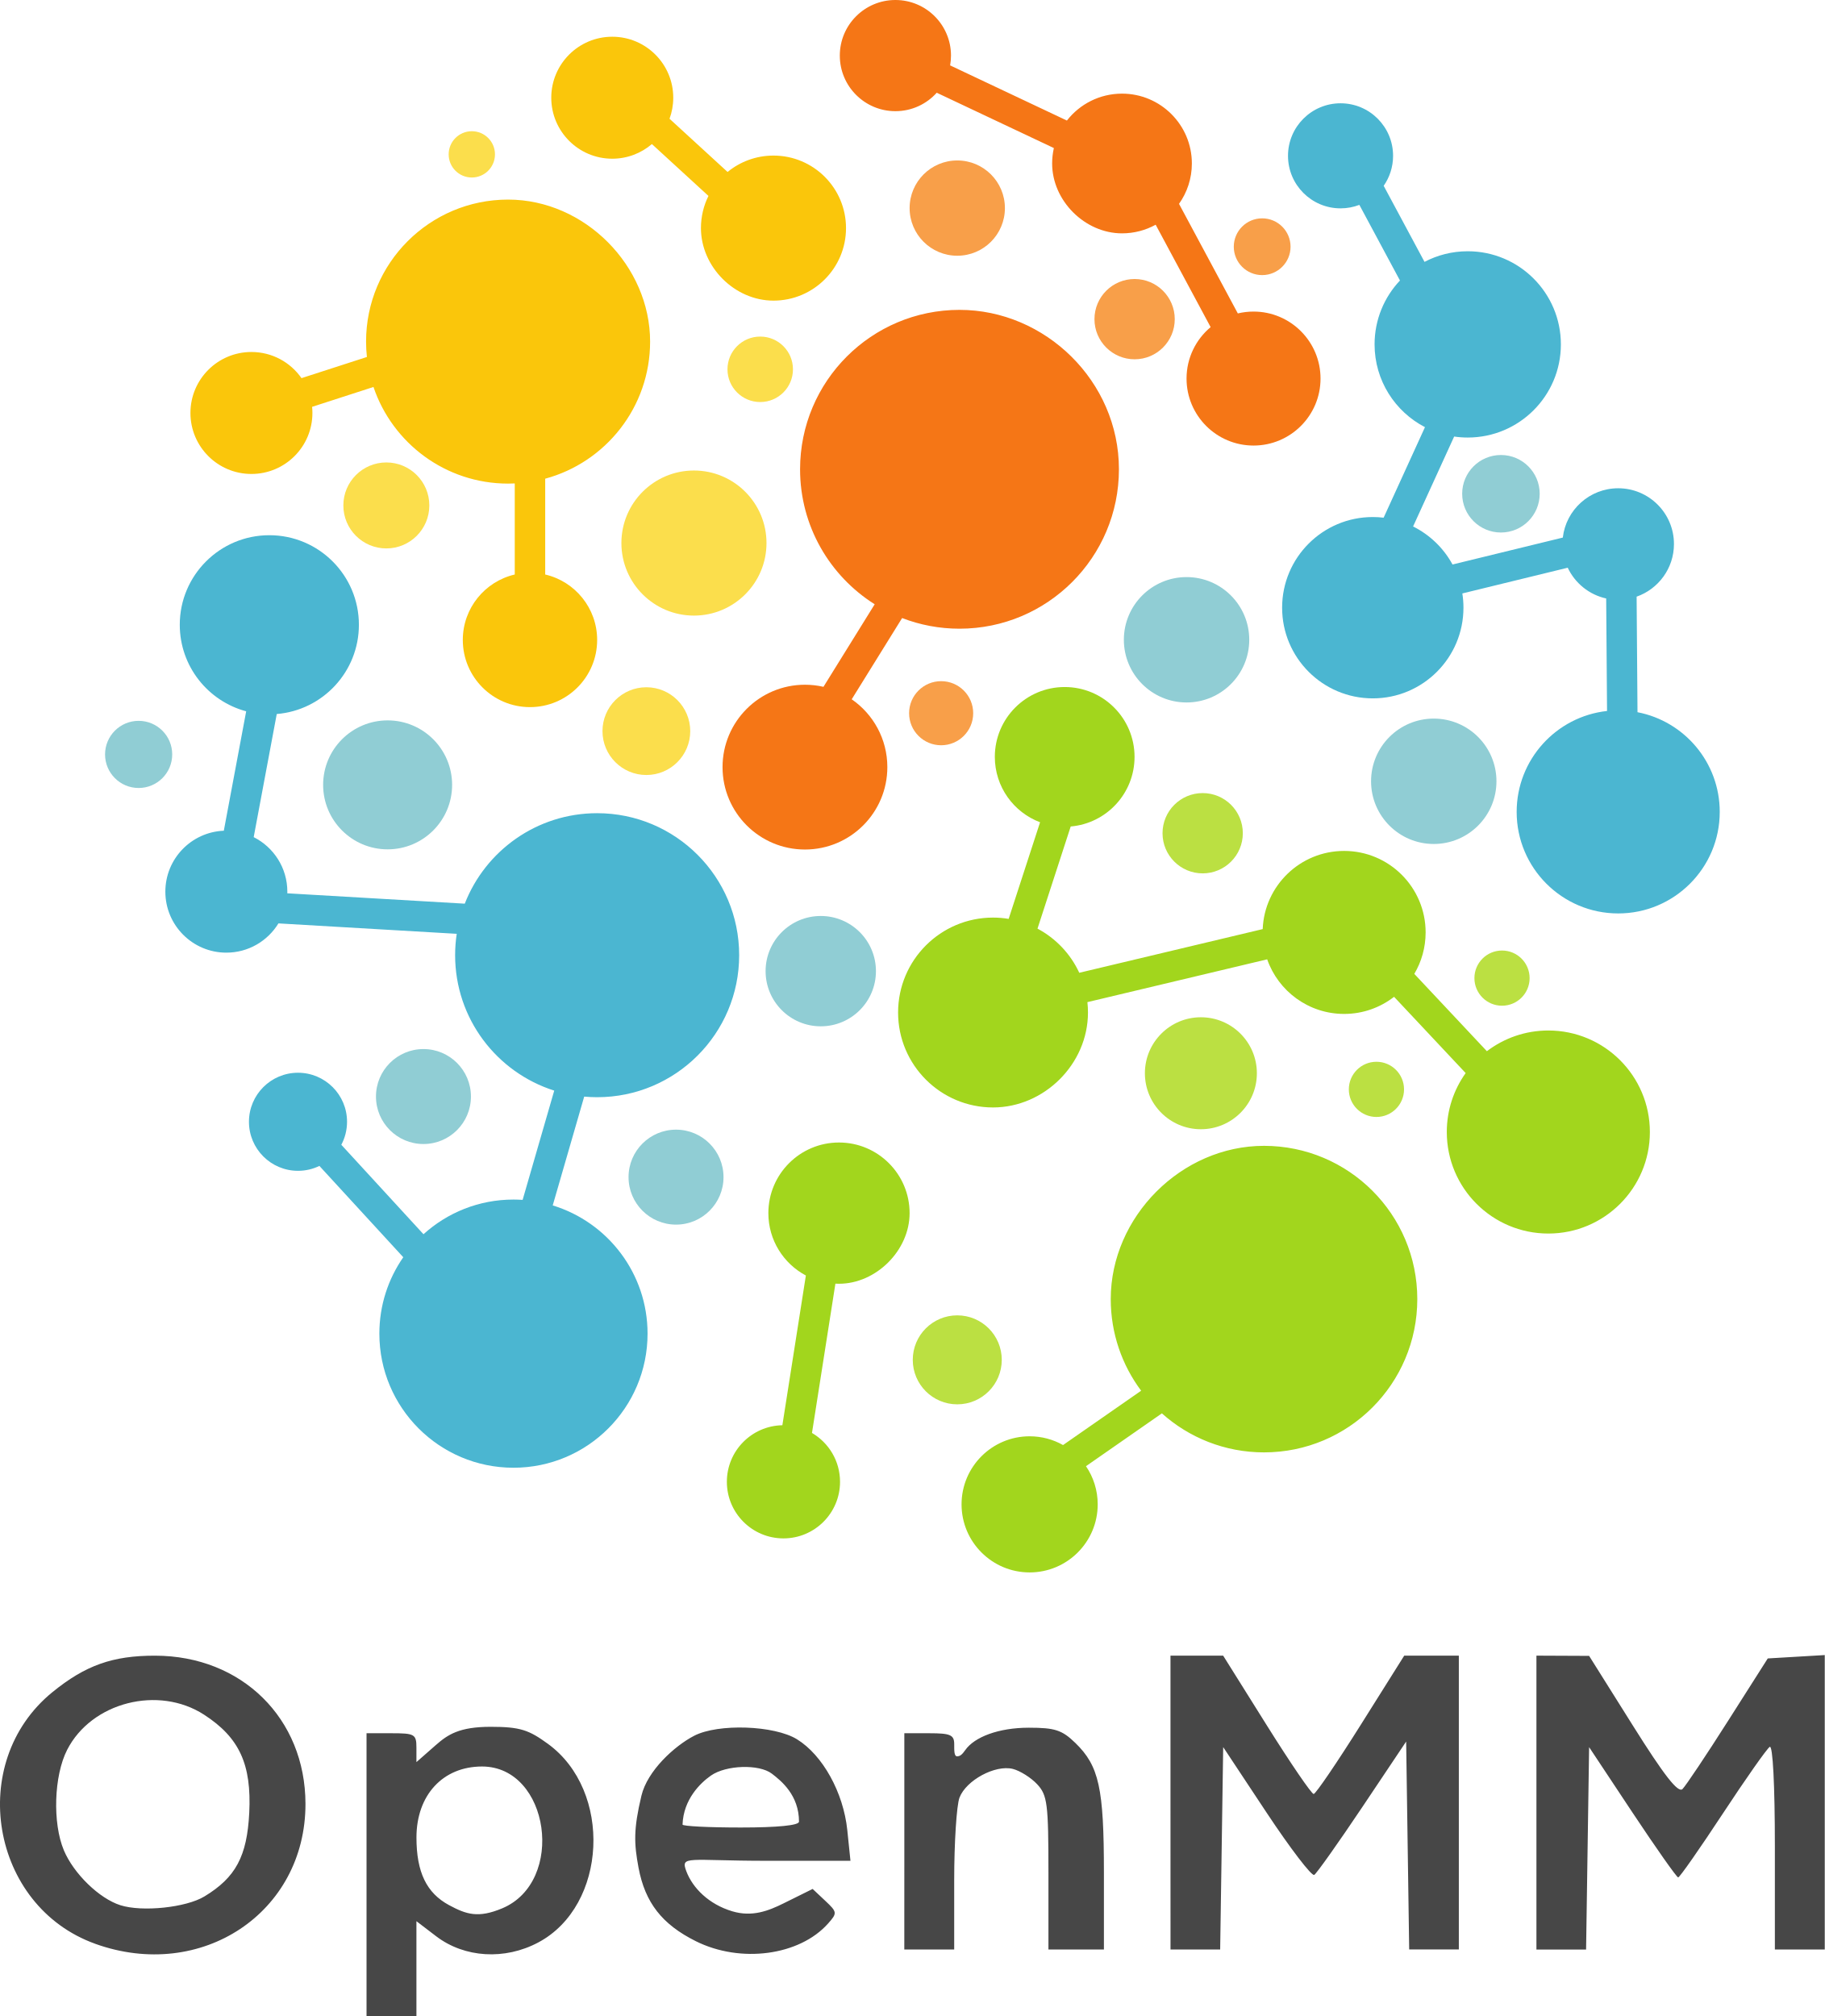
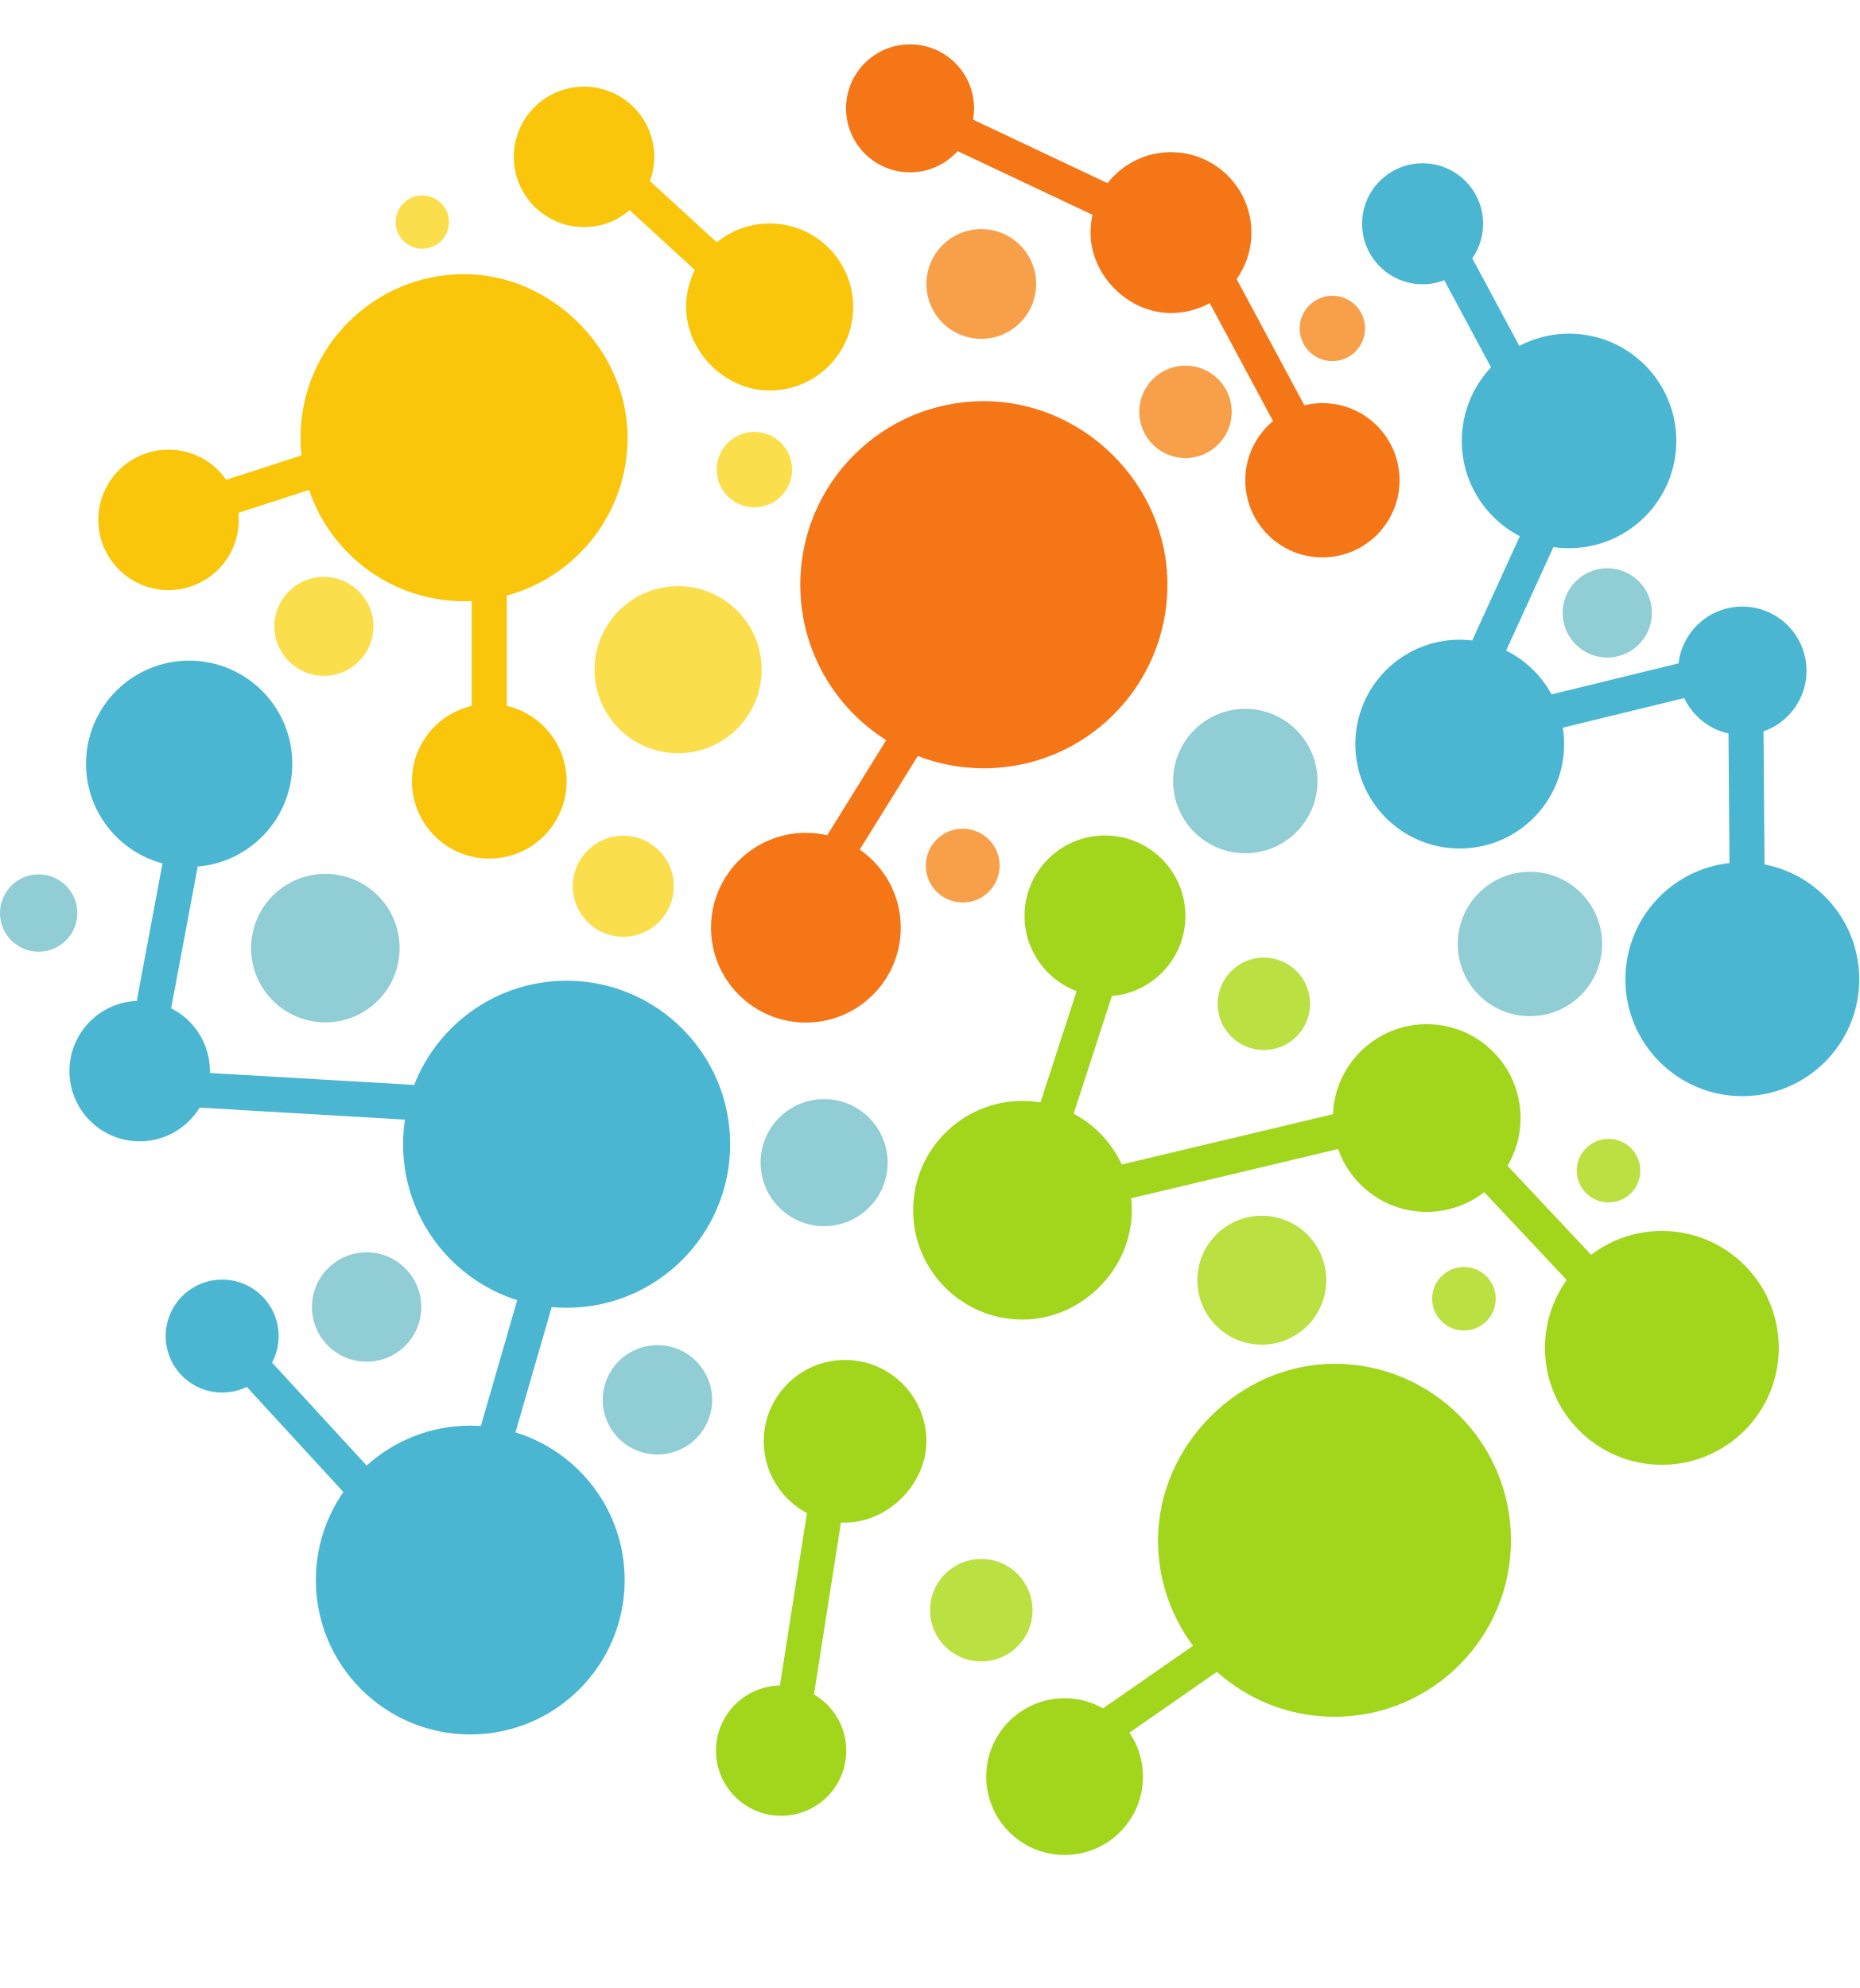
- <svg xmlns="http://www.w3.org/2000/svg" width="62.694mm" height="69.268mm" viewBox="0 0 62.694 69.268" version="1.1" id="svg5" xml:space="preserve">
-   <defs id="defs2">
+ <svg xmlns="http://www.w3.org/2000/svg" viewBox="0 0 209.671 224.196" height="224.196" width="209.671" xml:space="preserve" id="svg2" version="1.1">
+   <defs id="defs6">
    <clipPath id="clipPath4169" clipPathUnits="userSpaceOnUse">
-       <path id="path4171" d="M 0,595 H 842 V 0 H 0 Z" />
+       <path id="path4171" d="M 0,595 842,595 842,0 0,0 0,595 Z" />
    </clipPath>
  </defs>
-   <g id="layer1" transform="translate(-73.65287,-121.4865)">
-     <g id="g363" transform="matrix(0.2645833,0,0,0.2645833,77.26225,120.1636)">
-       <g transform="matrix(2.666667,0,0,-2.666667,-3011.348,1056.781)" id="g10" />
-       <g id="g4165" transform="matrix(0.875,0,0,-0.875,-3.415738,367.9695)">
-         <g id="g4167" clip-path="url(#clipPath4169)">
-           <g id="g4173" transform="translate(154.3667,345.1753)">
-             <path d="M 0,0 C 0,13.073 -10.942,23.659 -23.661,23.659 -36.725,23.659 -47.32,13.065 -47.32,0 c 0,-8.438 4.422,-15.846 11.073,-20.034 l -7.602,-12.253 c -0.883,0.204 -1.804,0.311 -2.749,0.311 -6.752,0 -12.228,-5.476 -12.228,-12.228 0,-6.753 5.476,-12.229 12.228,-12.229 6.753,0 12.229,5.476 12.229,12.229 0,4.175 -2.093,7.862 -5.288,10.068 l 7.481,12.057 c 2.641,-1.02 5.514,-1.581 8.515,-1.581 C -10.596,-23.66 0,-13.064 0,0 m 19.975,23.406 c 5.49,0 9.943,-4.453 9.943,-9.943 0,-5.49 -4.453,-9.942 -9.943,-9.942 -5.489,0 -9.941,4.452 -9.941,9.942 0,3.068 1.39,5.81 3.574,7.635 L 5.451,36.296 C 3.969,35.48 2.267,35.015 0.456,35.015 c -5.498,0 -10.368,4.832 -10.368,10.369 0,0.786 0.089,1.553 0.255,2.29 l -17.381,8.21 c -1.51,-1.681 -3.698,-2.737 -6.134,-2.737 -4.557,0 -8.251,3.694 -8.251,8.251 0,4.555 3.694,8.249 8.251,8.249 4.555,0 8.249,-3.694 8.249,-8.249 0,-0.496 -0.044,-0.983 -0.128,-1.456 l 17.33,-8.186 c 1.898,2.432 4.854,3.994 8.177,3.994 5.726,0 10.367,-4.642 10.367,-10.366 0,-2.233 -0.706,-4.301 -1.906,-5.993 l 8.727,-16.26 c 0.748,0.179 1.528,0.275 2.331,0.275" style="fill:#f57616;fill-opacity:1;fill-rule:evenodd;stroke:none" id="path4175" />
-           </g>
-           <g id="g4177" transform="translate(187.2549,399.4932)">
-             <path d="m 0,0 c 4.305,0 7.796,-3.491 7.796,-7.797 0,-1.654 -0.515,-3.188 -1.395,-4.45 l 6.06,-11.29 c 1.916,1.007 4.099,1.577 6.414,1.577 7.632,0 13.823,-6.19 13.823,-13.824 0,-7.633 -6.191,-13.823 -13.823,-13.823 -0.685,0 -1.357,0.05 -2.015,0.146 l -6.095,-13.345 c 2.483,-1.235 4.531,-3.214 5.852,-5.644 l 16.368,3.996 c 0.474,4.118 3.974,7.318 8.22,7.318 4.568,0 8.274,-3.705 8.274,-8.274 0,-3.611 -2.315,-6.683 -5.541,-7.812 l 0.131,-17.15 c 6.952,-1.337 12.204,-7.454 12.204,-14.796 0,-8.321 -6.747,-15.068 -15.068,-15.068 -8.322,0 -15.069,6.747 -15.069,15.068 0,7.762 5.871,14.153 13.413,14.979 l -0.127,16.697 c -2.531,0.556 -4.63,2.273 -5.708,4.565 l -15.639,-3.818 c 0.109,-0.69 0.165,-1.397 0.165,-2.117 0,-7.43 -6.025,-13.456 -13.455,-13.456 -7.431,0 -13.456,6.026 -13.456,13.456 0,7.43 6.025,13.456 13.456,13.456 0.545,0 1.081,-0.033 1.609,-0.096 l 6.135,13.435 c -4.442,2.299 -7.479,6.937 -7.479,12.283 0,3.671 1.432,7.007 3.767,9.482 L 2.792,-15.077 C 1.925,-15.41 0.984,-15.593 0,-15.593 c -4.306,0 -7.797,3.491 -7.797,7.796 C -7.797,-3.491 -4.306,0 0,0" style="fill:#4bb6d1;fill-opacity:1;fill-rule:evenodd;stroke:none" id="path4179" />
-           </g>
-           <g id="g4181" transform="translate(135.6821,250.4619)">
-             <path d="m 0,0 c 7.597,0 14.09,6.448 14.09,14.089 0,0.521 -0.029,1.035 -0.084,1.542 l 26.679,6.352 c 1.649,-4.717 6.139,-8.102 11.419,-8.102 2.793,0 5.365,0.948 7.413,2.54 L 70.14,5.102 c -1.763,-2.467 -2.8,-5.487 -2.8,-8.748 0,-8.322 6.747,-15.068 15.069,-15.068 8.321,0 15.069,6.746 15.069,15.068 0,8.321 -6.748,15.068 -15.069,15.068 -3.428,0 -6.587,-1.147 -9.119,-3.074 L 62.519,19.825 c 1.066,1.803 1.68,3.906 1.68,6.153 0,6.678 -5.416,12.094 -12.095,12.094 C 45.59,38.072 40.277,32.92 40.02,26.47 L 12.798,19.988 c -1.294,2.803 -3.482,5.109 -6.199,6.551 L 11.528,41.7 c 5.306,0.454 9.474,4.906 9.474,10.33 0,5.724 -4.643,10.367 -10.368,10.367 -5.725,0 -10.367,-4.643 -10.367,-10.367 0,-4.439 2.791,-8.227 6.714,-9.705 L 2.319,27.987 C 1.564,28.112 0.791,28.179 0,28.179 c -7.779,0 -14.089,-6.31 -14.089,-14.09 C -14.089,6.31 -7.779,0 0,0 m 40.216,-5.696 c 12.561,0 22.747,-10.186 22.747,-22.748 0,-12.561 -10.186,-22.748 -22.747,-22.748 -5.822,0 -11.134,2.189 -15.157,5.791 l -11.265,-7.84 c 1.098,-1.614 1.74,-3.565 1.74,-5.664 0,-5.578 -4.525,-10.102 -10.102,-10.102 -5.579,0 -10.103,4.524 -10.103,10.102 0,5.578 4.524,10.101 10.103,10.101 1.802,0 3.493,-0.472 4.958,-1.3 l 11.589,8.065 c -2.832,3.793 -4.51,8.5 -4.51,13.595 0,12.202 10.467,22.748 22.747,22.748 m -67.084,-42.612 c 2.491,-1.458 4.163,-4.159 4.163,-7.252 0,-4.636 -3.761,-8.397 -8.398,-8.397 -4.637,0 -8.397,3.761 -8.397,8.397 0,4.584 3.674,8.31 8.237,8.397 l 3.487,22.222 c -3.311,1.761 -5.566,5.246 -5.566,9.256 0,5.789 4.694,10.483 10.48,10.483 5.787,0 10.481,-4.694 10.481,-10.483 0,-5.539 -4.976,-10.48 -10.481,-10.48 -0.178,0 -0.354,0.005 -0.53,0.015 z" style="fill:#a2d61d;fill-opacity:1;fill-rule:evenodd;stroke:none" id="path4183" />
-           </g>
-           <g id="g4185" transform="translate(84.7915,364.125)">
-             <path d="m 0,0 c 0,11.225 -9.68,21.076 -21.077,21.076 -11.637,0 -21.076,-9.439 -21.076,-21.076 0,-0.771 0.043,-1.533 0.125,-2.283 l -9.708,-3.141 c -1.635,2.347 -4.354,3.882 -7.431,3.882 -4.998,0 -9.05,-4.052 -9.05,-9.051 0,-4.998 4.052,-9.052 9.05,-9.052 4.999,0 9.052,4.054 9.052,9.052 0,0.307 -0.014,0.611 -0.046,0.91 l 9.108,2.948 c 2.812,-8.335 10.696,-14.341 19.976,-14.341 0.333,0 0.662,0.008 0.99,0.024 v -13.515 c -4.418,-1.025 -7.71,-4.986 -7.71,-9.712 0,-5.505 4.464,-9.97 9.968,-9.97 5.505,0 9.97,4.465 9.97,9.97 0,4.726 -3.293,8.687 -7.709,9.712 v 14.219 C -6.602,-17.925 0,-9.732 0,0 m -5.617,45.246 c 4.998,0 9.052,-4.054 9.052,-9.051 0,-1.098 -0.194,-2.149 -0.553,-3.123 l 8.613,-7.896 c 1.855,1.52 4.228,2.432 6.814,2.432 5.943,0 10.764,-4.82 10.764,-10.764 0,-5.943 -4.821,-10.764 -10.764,-10.764 -5.79,0 -10.765,5.036 -10.765,10.764 0,1.715 0.401,3.336 1.115,4.775 l -8.393,7.697 c -1.583,-1.355 -3.638,-2.173 -5.883,-2.173 -4.998,0 -9.052,4.053 -9.052,9.052 0,4.997 4.054,9.051 9.052,9.051" style="fill:#fac60b;fill-opacity:1;fill-rule:evenodd;stroke:none" id="path4187" />
-           </g>
-           <g id="g4189" transform="translate(48.1602,228.2314)">
-             <path d="m 0,0 -12.448,13.554 c -0.96,-0.466 -2.036,-0.728 -3.175,-0.728 -4.019,0 -7.278,3.26 -7.278,7.278 0,4.019 3.259,7.278 7.278,7.278 4.019,0 7.278,-3.259 7.278,-7.278 0,-1.233 -0.307,-2.395 -0.849,-3.413 L 3,3.414 c 3.532,3.198 8.215,5.147 13.353,5.147 0.457,0 0.91,-0.017 1.359,-0.047 l 4.691,16.217 C 13.877,27.433 7.695,35.409 7.695,44.827 c 0,1.079 0.082,2.138 0.238,3.174 l -26.459,1.546 c -1.59,-2.604 -4.457,-4.342 -7.731,-4.342 -4.998,0 -9.051,4.054 -9.051,9.052 0,4.873 3.851,8.847 8.676,9.044 l 3.319,17.723 c -5.674,1.515 -9.855,6.691 -9.855,12.843 0,7.34 5.952,13.292 13.292,13.292 7.339,0 13.291,-5.952 13.291,-13.292 0,-6.969 -5.366,-12.685 -12.191,-13.246 l -3.422,-18.272 c 2.961,-1.489 4.993,-4.553 4.993,-8.092 l -0.004,-0.244 26.336,-1.538 c 3.062,7.858 10.705,13.428 19.645,13.428 11.637,0 21.076,-9.438 21.076,-21.076 0,-11.638 -9.439,-21.076 -21.076,-21.076 -0.648,0 -1.289,0.031 -1.922,0.088 L 22.179,7.692 C 30.326,5.2 36.253,-2.379 36.253,-11.34 c 0,-10.988 -8.912,-19.9 -19.9,-19.9 -10.989,0 -19.901,8.912 -19.901,19.9 0,4.215 1.312,8.122 3.548,11.34" style="fill:#4bb6d1;fill-opacity:1;fill-rule:evenodd;stroke:none" id="path4191" />
-           </g>
-           <g id="g4193" transform="translate(91.2964,344.9927)">
-             <path d="m 0,0 c 5.945,0 10.767,-4.821 10.767,-10.766 0,-5.945 -4.822,-10.767 -10.767,-10.767 -5.945,0 -10.766,4.822 -10.766,10.767 C -10.766,-4.821 -5.945,0 0,0" style="fill:#fbde4c;fill-opacity:1;fill-rule:evenodd;stroke:none" id="path4195" />
-           </g>
-           <g id="g4197" transform="translate(164.4019,329.1753)">
-             <path d="m 0,0 c 5.138,0 9.304,-4.167 9.304,-9.304 0,-5.137 -4.166,-9.304 -9.304,-9.304 -5.138,0 -9.304,4.167 -9.304,9.304 C -9.304,-4.167 -5.138,0 0,0" style="fill:#90cdd4;fill-opacity:1;fill-rule:evenodd;stroke:none" id="path4199" />
-           </g>
-           <g id="g4201" transform="translate(201.0874,308.1743)">
-             <path d="m 0,0 c 5.138,0 9.305,-4.167 9.305,-9.304 0,-5.138 -4.167,-9.305 -9.305,-9.305 -5.137,0 -9.304,4.167 -9.304,9.305 C -9.304,-4.167 -5.137,0 0,0" style="fill:#90cdd4;fill-opacity:1;fill-rule:evenodd;stroke:none" id="path4203" />
-           </g>
-           <g id="g4205" transform="translate(211.0566,347.2944)">
-             <path d="m 0,0 c 3.176,0 5.752,-2.576 5.752,-5.752 0,-3.177 -2.576,-5.752 -5.752,-5.752 -3.177,0 -5.752,2.575 -5.752,5.752 C -5.752,-2.576 -3.177,0 0,0" style="fill:#90cdd4;fill-opacity:1;fill-rule:evenodd;stroke:none" id="path4207" />
-           </g>
-           <g id="g4209" transform="translate(166.5288,263.8477)">
-             <path d="m 0,0 c 4.588,0 8.309,-3.722 8.309,-8.309 0,-4.588 -3.721,-8.309 -8.309,-8.309 -4.588,0 -8.309,3.721 -8.309,8.309 C -8.309,-3.722 -4.588,0 0,0" style="fill:#bbe042;fill-opacity:1;fill-rule:evenodd;stroke:none" id="path4211" />
-           </g>
-           <g id="g4213" transform="translate(88.6382,247.167)">
-             <path d="m 0,0 c 3.892,0 7.047,-3.155 7.047,-7.047 0,-3.891 -3.155,-7.047 -7.047,-7.047 -3.892,0 -7.047,3.156 -7.047,7.047 C -7.047,-3.155 -3.892,0 0,0" style="fill:#90cdd4;fill-opacity:1;fill-rule:evenodd;stroke:none" id="path4215" />
-           </g>
-           <g id="g4217" transform="translate(51.1553,259.1289)">
-             <path d="m 0,0 c 3.891,0 7.047,-3.155 7.047,-7.047 0,-3.891 -3.156,-7.047 -7.047,-7.047 -3.892,0 -7.047,3.156 -7.047,7.047 C -7.047,-3.155 -3.892,0 0,0" style="fill:#90cdd4;fill-opacity:1;fill-rule:evenodd;stroke:none" id="path4219" />
-           </g>
-           <g id="g4221" transform="translate(45.8384,307.9087)">
-             <path d="m 0,0 c 5.285,0 9.57,-4.285 9.57,-9.57 0,-5.285 -4.285,-9.57 -9.57,-9.57 -5.285,0 -9.571,4.285 -9.571,9.57 C -9.571,-4.285 -5.285,0 0,0" style="fill:#90cdd4;fill-opacity:1;fill-rule:evenodd;stroke:none" id="path4223" />
-           </g>
-           <g id="g4225" transform="translate(84.2344,312.8247)">
-             <path d="m 0,0 c 3.596,0 6.512,-2.915 6.512,-6.511 0,-3.596 -2.916,-6.512 -6.512,-6.512 -3.596,0 -6.511,2.916 -6.511,6.512 C -6.511,-2.915 -3.596,0 0,0" style="fill:#fbde4c;fill-opacity:1;fill-rule:evenodd;stroke:none" id="path4227" />
-           </g>
-           <g id="g4229" transform="translate(130.3745,391.0088)">
-             <path d="m 0,0 c 3.905,0 7.071,-3.167 7.071,-7.071 0,-3.904 -3.166,-7.07 -7.071,-7.07 -3.904,0 -7.071,3.166 -7.071,7.07 C -7.071,-3.167 -3.904,0 0,0" style="fill:#f89f49;fill-opacity:1;fill-rule:evenodd;stroke:none" id="path4231" />
-           </g>
-           <g id="g4233" transform="translate(110.1172,278.8789)">
-             <path d="m 0,0 c 4.522,0 8.188,-3.666 8.188,-8.188 0,-4.521 -3.666,-8.187 -8.188,-8.187 -4.521,0 -8.187,3.666 -8.187,8.187 C -8.187,-3.666 -4.521,0 0,0" style="fill:#90cdd4;fill-opacity:1;fill-rule:evenodd;stroke:none" id="path4235" />
-           </g>
-           <g id="g4237" transform="translate(127.9824,313.728)">
-             <path d="m 0,0 c 2.626,0 4.756,-2.129 4.756,-4.756 0,-2.627 -2.13,-4.756 -4.756,-4.756 -2.627,0 -4.756,2.129 -4.756,4.756 C -4.756,-2.129 -2.627,0 0,0" style="fill:#f89f49;fill-opacity:1;fill-rule:evenodd;stroke:none" id="path4239" />
-           </g>
-           <g id="g4241" transform="translate(130.3745,219.6074)">
-             <path d="m 0,0 c 3.646,0 6.604,-2.956 6.604,-6.604 0,-3.646 -2.958,-6.602 -6.604,-6.602 -3.646,0 -6.603,2.956 -6.603,6.602 C -6.603,-2.956 -3.646,0 0,0" style="fill:#bbe042;fill-opacity:1;fill-rule:evenodd;stroke:none" id="path4243" />
-           </g>
-           <g id="g4245" transform="translate(166.7944,297.1187)">
-             <path d="m 0,0 c 3.29,0 5.958,-2.668 5.958,-5.958 0,-3.29 -2.668,-5.958 -5.958,-5.958 -3.29,0 -5.958,2.668 -5.958,5.958 C -5.958,-2.668 -3.29,0 0,0" style="fill:#bbe042;fill-opacity:1;fill-rule:evenodd;stroke:none" id="path4247" />
-           </g>
-           <g id="g4249" transform="translate(156.6929,373.4136)">
-             <path d="m 0,0 c 3.29,0 5.958,-2.668 5.958,-5.958 0,-3.289 -2.668,-5.957 -5.958,-5.957 -3.29,0 -5.958,2.668 -5.958,5.957 C -5.958,-2.668 -3.29,0 0,0" style="fill:#f89f49;fill-opacity:1;fill-rule:evenodd;stroke:none" id="path4251" />
-           </g>
-           <g id="g4253" transform="translate(101.1323,364.8711)">
-             <path d="m 0,0 c 2.683,0 4.859,-2.175 4.859,-4.858 0,-2.684 -2.176,-4.859 -4.859,-4.859 -2.683,0 -4.859,2.175 -4.859,4.859 C -4.859,-2.175 -2.683,0 0,0" style="fill:#fbde4c;fill-opacity:1;fill-rule:evenodd;stroke:none" id="path4255" />
-           </g>
-           <g id="g4257" transform="translate(58.3325,395.3486)">
-             <path d="m 0,0 c 1.897,0 3.436,-1.538 3.436,-3.436 0,-1.897 -1.539,-3.435 -3.436,-3.435 -1.897,0 -3.436,1.538 -3.436,3.435 C -3.436,-1.538 -1.897,0 0,0" style="fill:#fbde4c;fill-opacity:1;fill-rule:evenodd;stroke:none" id="path4259" />
-           </g>
-           <g id="g4261" transform="translate(175.623,382.4175)">
-             <path d="m 0,0 c 2.326,0 4.212,-1.886 4.212,-4.212 0,-2.326 -1.886,-4.212 -4.212,-4.212 -2.326,0 -4.212,1.886 -4.212,4.212 C -4.212,-1.886 -2.326,0 0,0" style="fill:#f89f49;fill-opacity:1;fill-rule:evenodd;stroke:none" id="path4263" />
-           </g>
-           <g id="g4265" transform="translate(192.5806,257.2422)">
-             <path d="m 0,0 c 2.262,0 4.096,-1.834 4.096,-4.096 0,-2.261 -1.834,-4.096 -4.096,-4.096 -2.261,0 -4.096,1.835 -4.096,4.096 C -4.096,-1.834 -2.261,0 0,0" style="fill:#bbe042;fill-opacity:1;fill-rule:evenodd;stroke:none" id="path4267" />
-           </g>
-           <g id="g4269" transform="translate(211.2178,273.752)">
-             <path d="m 0,0 c 2.262,0 4.096,-1.834 4.096,-4.096 0,-2.261 -1.834,-4.095 -4.096,-4.095 -2.262,0 -4.096,1.834 -4.096,4.095 C -4.096,-1.834 -2.262,0 0,0" style="fill:#bbe042;fill-opacity:1;fill-rule:evenodd;stroke:none" id="path4271" />
-           </g>
-           <g id="g4273" transform="translate(45.6475,346.189)">
-             <path d="m 0,0 c 3.523,0 6.38,-2.857 6.38,-6.38 0,-3.523 -2.857,-6.38 -6.38,-6.38 -3.523,0 -6.38,2.857 -6.38,6.38 C -6.38,-2.857 -3.523,0 0,0" style="fill:#fbde4c;fill-opacity:1;fill-rule:evenodd;stroke:none" id="path4275" />
-           </g>
-           <g id="g4277" transform="translate(8.8867,307.8408)">
-             <path d="m 0,0 c 2.752,0 4.983,-2.231 4.983,-4.983 0,-2.752 -2.231,-4.983 -4.983,-4.983 -2.752,0 -4.983,2.231 -4.983,4.983 C -4.983,-2.231 -2.752,0 0,0" style="fill:#90cdd4;fill-opacity:1;fill-rule:evenodd;stroke:none" id="path4279" />
-           </g>
-         </g>
+   <g transform="matrix(2.666667,0,0,-2.666667,-3011.348,1056.781)" id="g10" />
+   <g id="g4165" transform="matrix(0.875,0,0,-0.875,-3.415738,367.9695)">
+     <g id="g4167" clip-path="url(#clipPath4169)">
+       <g id="g4173" transform="translate(154.3667,345.1753)">
+         <path d="M 0,0 C 0,13.073 -10.942,23.659 -23.661,23.659 -36.725,23.659 -47.32,13.065 -47.32,0 c 0,-8.438 4.422,-15.846 11.073,-20.034 l -7.602,-12.253 c -0.883,0.204 -1.804,0.311 -2.749,0.311 -6.752,0 -12.228,-5.476 -12.228,-12.228 0,-6.753 5.476,-12.229 12.228,-12.229 6.753,0 12.229,5.476 12.229,12.229 0,4.175 -2.093,7.862 -5.288,10.068 l 7.481,12.057 c 2.641,-1.02 5.514,-1.581 8.515,-1.581 C -10.596,-23.66 0,-13.064 0,0 m 19.975,23.406 c 5.49,0 9.943,-4.453 9.943,-9.943 0,-5.49 -4.453,-9.942 -9.943,-9.942 -5.489,0 -9.941,4.452 -9.941,9.942 0,3.068 1.39,5.81 3.574,7.635 L 5.451,36.296 C 3.969,35.48 2.267,35.015 0.456,35.015 c -5.498,0 -10.368,4.832 -10.368,10.369 0,0.786 0.089,1.553 0.255,2.29 l -17.381,8.21 c -1.51,-1.681 -3.698,-2.737 -6.134,-2.737 -4.557,0 -8.251,3.694 -8.251,8.251 0,4.555 3.694,8.249 8.251,8.249 4.555,0 8.249,-3.694 8.249,-8.249 0,-0.496 -0.044,-0.983 -0.128,-1.456 l 17.33,-8.186 c 1.898,2.432 4.854,3.994 8.177,3.994 5.726,0 10.367,-4.642 10.367,-10.366 0,-2.233 -0.706,-4.301 -1.906,-5.993 l 8.727,-16.26 c 0.748,0.179 1.528,0.275 2.331,0.275" style="fill:#f57616;fill-opacity:1;fill-rule:evenodd;stroke:none" id="path4175" />
+       </g>
+       <g id="g4177" transform="translate(187.2549,399.4932)">
+         <path d="m 0,0 c 4.305,0 7.796,-3.491 7.796,-7.797 0,-1.654 -0.515,-3.188 -1.395,-4.45 l 6.06,-11.29 c 1.916,1.007 4.099,1.577 6.414,1.577 7.632,0 13.823,-6.19 13.823,-13.824 0,-7.633 -6.191,-13.823 -13.823,-13.823 -0.685,0 -1.357,0.05 -2.015,0.146 l -6.095,-13.345 c 2.483,-1.235 4.531,-3.214 5.852,-5.644 l 16.368,3.996 c 0.474,4.118 3.974,7.318 8.22,7.318 4.568,0 8.274,-3.705 8.274,-8.274 0,-3.611 -2.315,-6.683 -5.541,-7.812 l 0.131,-17.15 c 6.952,-1.337 12.204,-7.454 12.204,-14.796 0,-8.321 -6.747,-15.068 -15.068,-15.068 -8.322,0 -15.069,6.747 -15.069,15.068 0,7.762 5.871,14.153 13.413,14.979 l -0.127,16.697 c -2.531,0.556 -4.63,2.273 -5.708,4.565 l -15.639,-3.818 c 0.109,-0.69 0.165,-1.397 0.165,-2.117 0,-7.43 -6.025,-13.456 -13.455,-13.456 -7.431,0 -13.456,6.026 -13.456,13.456 0,7.43 6.025,13.456 13.456,13.456 0.545,0 1.081,-0.033 1.609,-0.096 l 6.135,13.435 c -4.442,2.299 -7.479,6.937 -7.479,12.283 0,3.671 1.432,7.007 3.767,9.482 L 2.792,-15.077 C 1.925,-15.41 0.984,-15.593 0,-15.593 c -4.306,0 -7.797,3.491 -7.797,7.796 C -7.797,-3.491 -4.306,0 0,0" style="fill:#4bb6d1;fill-opacity:1;fill-rule:evenodd;stroke:none" id="path4179" />
+       </g>
+       <g id="g4181" transform="translate(135.6821,250.4619)">
+         <path d="m 0,0 c 7.597,0 14.09,6.448 14.09,14.089 0,0.521 -0.029,1.035 -0.084,1.542 l 26.679,6.352 c 1.649,-4.717 6.139,-8.102 11.419,-8.102 2.793,0 5.365,0.948 7.413,2.54 L 70.14,5.102 c -1.763,-2.467 -2.8,-5.487 -2.8,-8.748 0,-8.322 6.747,-15.068 15.069,-15.068 8.321,0 15.069,6.746 15.069,15.068 0,8.321 -6.748,15.068 -15.069,15.068 -3.428,0 -6.587,-1.147 -9.119,-3.074 L 62.519,19.825 c 1.066,1.803 1.68,3.906 1.68,6.153 0,6.678 -5.416,12.094 -12.095,12.094 C 45.59,38.072 40.277,32.92 40.02,26.47 L 12.798,19.988 c -1.294,2.803 -3.482,5.109 -6.199,6.551 L 11.528,41.7 c 5.306,0.454 9.474,4.906 9.474,10.33 0,5.724 -4.643,10.367 -10.368,10.367 -5.725,0 -10.367,-4.643 -10.367,-10.367 0,-4.439 2.791,-8.227 6.714,-9.705 L 2.319,27.987 C 1.564,28.112 0.791,28.179 0,28.179 c -7.779,0 -14.089,-6.31 -14.089,-14.09 C -14.089,6.31 -7.779,0 0,0 m 40.216,-5.696 c 12.561,0 22.747,-10.186 22.747,-22.748 0,-12.561 -10.186,-22.748 -22.747,-22.748 -5.822,0 -11.134,2.189 -15.157,5.791 l -11.265,-7.84 c 1.098,-1.614 1.74,-3.565 1.74,-5.664 0,-5.578 -4.525,-10.102 -10.102,-10.102 -5.579,0 -10.103,4.524 -10.103,10.102 0,5.578 4.524,10.101 10.103,10.101 1.802,0 3.493,-0.472 4.958,-1.3 l 11.589,8.065 c -2.832,3.793 -4.51,8.5 -4.51,13.595 0,12.202 10.467,22.748 22.747,22.748 m -67.084,-42.612 c 2.491,-1.458 4.163,-4.159 4.163,-7.252 0,-4.636 -3.761,-8.397 -8.398,-8.397 -4.637,0 -8.397,3.761 -8.397,8.397 0,4.584 3.674,8.31 8.237,8.397 l 3.487,22.222 c -3.311,1.761 -5.566,5.246 -5.566,9.256 0,5.789 4.694,10.483 10.48,10.483 5.787,0 10.481,-4.694 10.481,-10.483 0,-5.539 -4.976,-10.48 -10.481,-10.48 -0.178,0 -0.354,0.005 -0.53,0.015 l -3.476,-22.158 z" style="fill:#a2d61d;fill-opacity:1;fill-rule:evenodd;stroke:none" id="path4183" />
+       </g>
+       <g id="g4185" transform="translate(84.7915,364.125)">
+         <path d="m 0,0 c 0,11.225 -9.68,21.076 -21.077,21.076 -11.637,0 -21.076,-9.439 -21.076,-21.076 0,-0.771 0.043,-1.533 0.125,-2.283 l -9.708,-3.141 c -1.635,2.347 -4.354,3.882 -7.431,3.882 -4.998,0 -9.05,-4.052 -9.05,-9.051 0,-4.998 4.052,-9.052 9.05,-9.052 4.999,0 9.052,4.054 9.052,9.052 0,0.307 -0.014,0.611 -0.046,0.91 l 9.108,2.948 c 2.812,-8.335 10.696,-14.341 19.976,-14.341 0.333,0 0.662,0.008 0.99,0.024 l 0,-13.515 c -4.418,-1.025 -7.71,-4.986 -7.71,-9.712 0,-5.505 4.464,-9.97 9.968,-9.97 5.505,0 9.97,4.465 9.97,9.97 0,4.726 -3.293,8.687 -7.709,9.712 l 0,14.219 C -6.602,-17.925 0,-9.732 0,0 m -5.617,45.246 c 4.998,0 9.052,-4.054 9.052,-9.051 0,-1.098 -0.194,-2.149 -0.553,-3.123 l 8.613,-7.896 c 1.855,1.52 4.228,2.432 6.814,2.432 5.943,0 10.764,-4.82 10.764,-10.764 0,-5.943 -4.821,-10.764 -10.764,-10.764 -5.79,0 -10.765,5.036 -10.765,10.764 0,1.715 0.401,3.336 1.115,4.775 l -8.393,7.697 c -1.583,-1.355 -3.638,-2.173 -5.883,-2.173 -4.998,0 -9.052,4.053 -9.052,9.052 0,4.997 4.054,9.051 9.052,9.051" style="fill:#fac60b;fill-opacity:1;fill-rule:evenodd;stroke:none" id="path4187" />
+       </g>
+       <g id="g4189" transform="translate(48.1602,228.2314)">
+         <path d="m 0,0 -12.448,13.554 c -0.96,-0.466 -2.036,-0.728 -3.175,-0.728 -4.019,0 -7.278,3.26 -7.278,7.278 0,4.019 3.259,7.278 7.278,7.278 4.019,0 7.278,-3.259 7.278,-7.278 0,-1.233 -0.307,-2.395 -0.849,-3.413 L 3,3.414 c 3.532,3.198 8.215,5.147 13.353,5.147 0.457,0 0.91,-0.017 1.359,-0.047 l 4.691,16.217 C 13.877,27.433 7.695,35.409 7.695,44.827 c 0,1.079 0.082,2.138 0.238,3.174 l -26.459,1.546 c -1.59,-2.604 -4.457,-4.342 -7.731,-4.342 -4.998,0 -9.051,4.054 -9.051,9.052 0,4.873 3.851,8.847 8.676,9.044 l 3.319,17.723 c -5.674,1.515 -9.855,6.691 -9.855,12.843 0,7.34 5.952,13.292 13.292,13.292 7.339,0 13.291,-5.952 13.291,-13.292 0,-6.969 -5.366,-12.685 -12.191,-13.246 l -3.422,-18.272 c 2.961,-1.489 4.993,-4.553 4.993,-8.092 l -0.004,-0.244 26.336,-1.538 c 3.062,7.858 10.705,13.428 19.645,13.428 11.637,0 21.076,-9.438 21.076,-21.076 0,-11.638 -9.439,-21.076 -21.076,-21.076 -0.648,0 -1.289,0.031 -1.922,0.088 L 22.179,7.692 C 30.326,5.2 36.253,-2.379 36.253,-11.34 c 0,-10.988 -8.912,-19.9 -19.9,-19.9 -10.989,0 -19.901,8.912 -19.901,19.9 0,4.215 1.312,8.122 3.548,11.34" style="fill:#4bb6d1;fill-opacity:1;fill-rule:evenodd;stroke:none" id="path4191" />
+       </g>
+       <g id="g4193" transform="translate(91.2964,344.9927)">
+         <path d="m 0,0 c 5.945,0 10.767,-4.821 10.767,-10.766 0,-5.945 -4.822,-10.767 -10.767,-10.767 -5.945,0 -10.766,4.822 -10.766,10.767 C -10.766,-4.821 -5.945,0 0,0" style="fill:#fbde4c;fill-opacity:1;fill-rule:evenodd;stroke:none" id="path4195" />
+       </g>
+       <g id="g4197" transform="translate(164.4019,329.1753)">
+         <path d="m 0,0 c 5.138,0 9.304,-4.167 9.304,-9.304 0,-5.137 -4.166,-9.304 -9.304,-9.304 -5.138,0 -9.304,4.167 -9.304,9.304 C -9.304,-4.167 -5.138,0 0,0" style="fill:#90cdd4;fill-opacity:1;fill-rule:evenodd;stroke:none" id="path4199" />
+       </g>
+       <g id="g4201" transform="translate(201.0874,308.1743)">
+         <path d="m 0,0 c 5.138,0 9.305,-4.167 9.305,-9.304 0,-5.138 -4.167,-9.305 -9.305,-9.305 -5.137,0 -9.304,4.167 -9.304,9.305 C -9.304,-4.167 -5.137,0 0,0" style="fill:#90cdd4;fill-opacity:1;fill-rule:evenodd;stroke:none" id="path4203" />
+       </g>
+       <g id="g4205" transform="translate(211.0566,347.2944)">
+         <path d="m 0,0 c 3.176,0 5.752,-2.576 5.752,-5.752 0,-3.177 -2.576,-5.752 -5.752,-5.752 -3.177,0 -5.752,2.575 -5.752,5.752 C -5.752,-2.576 -3.177,0 0,0" style="fill:#90cdd4;fill-opacity:1;fill-rule:evenodd;stroke:none" id="path4207" />
+       </g>
+       <g id="g4209" transform="translate(166.5288,263.8477)">
+         <path d="m 0,0 c 4.588,0 8.309,-3.722 8.309,-8.309 0,-4.588 -3.721,-8.309 -8.309,-8.309 -4.588,0 -8.309,3.721 -8.309,8.309 C -8.309,-3.722 -4.588,0 0,0" style="fill:#bbe042;fill-opacity:1;fill-rule:evenodd;stroke:none" id="path4211" />
+       </g>
+       <g id="g4213" transform="translate(88.6382,247.167)">
+         <path d="m 0,0 c 3.892,0 7.047,-3.155 7.047,-7.047 0,-3.891 -3.155,-7.047 -7.047,-7.047 -3.892,0 -7.047,3.156 -7.047,7.047 C -7.047,-3.155 -3.892,0 0,0" style="fill:#90cdd4;fill-opacity:1;fill-rule:evenodd;stroke:none" id="path4215" />
+       </g>
+       <g id="g4217" transform="translate(51.1553,259.1289)">
+         <path d="m 0,0 c 3.891,0 7.047,-3.155 7.047,-7.047 0,-3.891 -3.156,-7.047 -7.047,-7.047 -3.892,0 -7.047,3.156 -7.047,7.047 C -7.047,-3.155 -3.892,0 0,0" style="fill:#90cdd4;fill-opacity:1;fill-rule:evenodd;stroke:none" id="path4219" />
+       </g>
+       <g id="g4221" transform="translate(45.8384,307.9087)">
+         <path d="m 0,0 c 5.285,0 9.57,-4.285 9.57,-9.57 0,-5.285 -4.285,-9.57 -9.57,-9.57 -5.285,0 -9.571,4.285 -9.571,9.57 C -9.571,-4.285 -5.285,0 0,0" style="fill:#90cdd4;fill-opacity:1;fill-rule:evenodd;stroke:none" id="path4223" />
+       </g>
+       <g id="g4225" transform="translate(84.2344,312.8247)">
+         <path d="m 0,0 c 3.596,0 6.512,-2.915 6.512,-6.511 0,-3.596 -2.916,-6.512 -6.512,-6.512 -3.596,0 -6.511,2.916 -6.511,6.512 C -6.511,-2.915 -3.596,0 0,0" style="fill:#fbde4c;fill-opacity:1;fill-rule:evenodd;stroke:none" id="path4227" />
+       </g>
+       <g id="g4229" transform="translate(130.3745,391.0088)">
+         <path d="m 0,0 c 3.905,0 7.071,-3.167 7.071,-7.071 0,-3.904 -3.166,-7.07 -7.071,-7.07 -3.904,0 -7.071,3.166 -7.071,7.07 C -7.071,-3.167 -3.904,0 0,0" style="fill:#f89f49;fill-opacity:1;fill-rule:evenodd;stroke:none" id="path4231" />
+       </g>
+       <g id="g4233" transform="translate(110.1172,278.8789)">
+         <path d="m 0,0 c 4.522,0 8.188,-3.666 8.188,-8.188 0,-4.521 -3.666,-8.187 -8.188,-8.187 -4.521,0 -8.187,3.666 -8.187,8.187 C -8.187,-3.666 -4.521,0 0,0" style="fill:#90cdd4;fill-opacity:1;fill-rule:evenodd;stroke:none" id="path4235" />
+       </g>
+       <g id="g4237" transform="translate(127.9824,313.728)">
+         <path d="m 0,0 c 2.626,0 4.756,-2.129 4.756,-4.756 0,-2.627 -2.13,-4.756 -4.756,-4.756 -2.627,0 -4.756,2.129 -4.756,4.756 C -4.756,-2.129 -2.627,0 0,0" style="fill:#f89f49;fill-opacity:1;fill-rule:evenodd;stroke:none" id="path4239" />
+       </g>
+       <g id="g4241" transform="translate(130.3745,219.6074)">
+         <path d="m 0,0 c 3.646,0 6.604,-2.956 6.604,-6.604 0,-3.646 -2.958,-6.602 -6.604,-6.602 -3.646,0 -6.603,2.956 -6.603,6.602 C -6.603,-2.956 -3.646,0 0,0" style="fill:#bbe042;fill-opacity:1;fill-rule:evenodd;stroke:none" id="path4243" />
+       </g>
+       <g id="g4245" transform="translate(166.7944,297.1187)">
+         <path d="m 0,0 c 3.29,0 5.958,-2.668 5.958,-5.958 0,-3.29 -2.668,-5.958 -5.958,-5.958 -3.29,0 -5.958,2.668 -5.958,5.958 C -5.958,-2.668 -3.29,0 0,0" style="fill:#bbe042;fill-opacity:1;fill-rule:evenodd;stroke:none" id="path4247" />
+       </g>
+       <g id="g4249" transform="translate(156.6929,373.4136)">
+         <path d="m 0,0 c 3.29,0 5.958,-2.668 5.958,-5.958 0,-3.289 -2.668,-5.957 -5.958,-5.957 -3.29,0 -5.958,2.668 -5.958,5.957 C -5.958,-2.668 -3.29,0 0,0" style="fill:#f89f49;fill-opacity:1;fill-rule:evenodd;stroke:none" id="path4251" />
+       </g>
+       <g id="g4253" transform="translate(101.1323,364.8711)">
+         <path d="m 0,0 c 2.683,0 4.859,-2.175 4.859,-4.858 0,-2.684 -2.176,-4.859 -4.859,-4.859 -2.683,0 -4.859,2.175 -4.859,4.859 C -4.859,-2.175 -2.683,0 0,0" style="fill:#fbde4c;fill-opacity:1;fill-rule:evenodd;stroke:none" id="path4255" />
+       </g>
+       <g id="g4257" transform="translate(58.3325,395.3486)">
+         <path d="m 0,0 c 1.897,0 3.436,-1.538 3.436,-3.436 0,-1.897 -1.539,-3.435 -3.436,-3.435 -1.897,0 -3.436,1.538 -3.436,3.435 C -3.436,-1.538 -1.897,0 0,0" style="fill:#fbde4c;fill-opacity:1;fill-rule:evenodd;stroke:none" id="path4259" />
+       </g>
+       <g id="g4261" transform="translate(175.623,382.4175)">
+         <path d="m 0,0 c 2.326,0 4.212,-1.886 4.212,-4.212 0,-2.326 -1.886,-4.212 -4.212,-4.212 -2.326,0 -4.212,1.886 -4.212,4.212 C -4.212,-1.886 -2.326,0 0,0" style="fill:#f89f49;fill-opacity:1;fill-rule:evenodd;stroke:none" id="path4263" />
+       </g>
+       <g id="g4265" transform="translate(192.5806,257.2422)">
+         <path d="m 0,0 c 2.262,0 4.096,-1.834 4.096,-4.096 0,-2.261 -1.834,-4.096 -4.096,-4.096 -2.261,0 -4.096,1.835 -4.096,4.096 C -4.096,-1.834 -2.261,0 0,0" style="fill:#bbe042;fill-opacity:1;fill-rule:evenodd;stroke:none" id="path4267" />
+       </g>
+       <g id="g4269" transform="translate(211.2178,273.752)">
+         <path d="m 0,0 c 2.262,0 4.096,-1.834 4.096,-4.096 0,-2.261 -1.834,-4.095 -4.096,-4.095 -2.262,0 -4.096,1.834 -4.096,4.095 C -4.096,-1.834 -2.262,0 0,0" style="fill:#bbe042;fill-opacity:1;fill-rule:evenodd;stroke:none" id="path4271" />
+       </g>
+       <g id="g4273" transform="translate(45.6475,346.189)">
+         <path d="m 0,0 c 3.523,0 6.38,-2.857 6.38,-6.38 0,-3.523 -2.857,-6.38 -6.38,-6.38 -3.523,0 -6.38,2.857 -6.38,6.38 C -6.38,-2.857 -3.523,0 0,0" style="fill:#fbde4c;fill-opacity:1;fill-rule:evenodd;stroke:none" id="path4275" />
+       </g>
+       <g id="g4277" transform="translate(8.8867,307.8408)">
+         <path d="m 0,0 c 2.752,0 4.983,-2.231 4.983,-4.983 0,-2.752 -2.231,-4.983 -4.983,-4.983 -2.752,0 -4.983,2.231 -4.983,4.983 C -4.983,-2.231 -2.752,0 0,0" style="fill:#90cdd4;fill-opacity:1;fill-rule:evenodd;stroke:none" id="path4279" />
      </g>
    </g>
-     <path style="fill:#474747;fill-opacity:1;stroke-width:0.191" d="m 86.246,185.897 v -4.858 h 0.857 c 0.796,0 0.857,0.035 0.857,0.496 v 0.496 l 0.673,-0.591 c 0.405,-0.355 0.802,-0.622 1.876,-0.622 1.024,0 1.316,0.112 1.963,0.581 2.232,1.617 2.047,5.561 -0.321,6.826 -1.153,0.616 -2.537,0.533 -3.511,-0.209 l -0.68,-0.519 v 1.629 1.629 h -0.857 -0.857 z m 4.659,1.159 c 2.191,-0.915 1.63,-4.874 -0.691,-4.874 -1.345,0 -2.253,0.983 -2.253,2.439 0,1.196 0.349,1.907 1.116,2.322 0.6,0.324 1.007,0.456 1.828,0.113 z M 76.921,188.272 c -3.593,-1.292 -4.432,-6.23 -1.468,-8.644 1.133,-0.923 2.071,-1.256 3.529,-1.254 2.978,0.004 5.161,2.156 5.166,5.089 0.006,3.74 -3.575,6.123 -7.227,4.81 z m 3.756,-1.626 c 1.074,-0.651 1.463,-1.378 1.539,-2.869 0.084,-1.669 -0.338,-2.588 -1.55,-3.374 -1.572,-1.019 -3.872,-0.429 -4.707,1.208 -0.454,0.889 -0.506,2.513 -0.111,3.453 0.337,0.8 1.214,1.653 1.94,1.884 0.751,0.239 2.256,0.082 2.889,-0.302 z m 16.882,1.538 c -1.161,-0.578 -1.743,-1.325 -1.968,-2.524 -0.156,-0.833 -0.175,-1.323 0.099,-2.474 0.204,-0.856 1.131,-1.708 1.814,-2.061 0.823,-0.426 2.755,-0.359 3.532,0.122 0.883,0.545 1.594,1.83 1.727,3.118 l 0.109,1.057 h -2.866 c -2.728,0 -2.984,-0.196 -2.771,0.364 0.218,0.574 0.772,1.13 1.577,1.371 0.682,0.204 1.242,-0.015 1.758,-0.271 l 1.003,-0.497 0.432,0.406 c 0.414,0.389 0.418,0.422 0.099,0.781 -0.982,1.105 -3.005,1.376 -4.545,0.608 z m 3.545,-4.106 c 0,-0.909 -0.607,-1.402 -0.934,-1.651 -0.436,-0.333 -1.573,-0.297 -2.092,0.067 -0.368,0.258 -0.944,0.817 -0.975,1.683 -0.002,0.056 0.9,0.101 2,0.101 1.27,0 2,-0.073 2,-0.2 z m 3.619,0.676 v -3.715 h 0.857 c 0.73,0 0.857,0.057 0.857,0.381 0,0.21 -0.006,0.412 0.099,0.412 0.105,0 0.175,-0.064 0.282,-0.216 0.313,-0.447 1.143,-0.767 2.183,-0.767 0.897,0 1.141,0.08 1.598,0.524 0.814,0.791 0.981,1.549 0.981,4.458 v 2.639 h -0.953 -0.953 v -2.631 c 0,-2.38 -0.037,-2.671 -0.386,-3.046 -0.212,-0.228 -0.589,-0.465 -0.837,-0.528 -0.603,-0.151 -1.605,0.388 -1.833,0.987 -0.1,0.264 -0.182,1.546 -0.182,2.848 v 2.369 h -0.857 -0.857 z m 9.144,-1.333 v -5.048 l 0.905,1.9e-4 0.905,1.9e-4 1.491,2.381 c 0.82,1.31 1.549,2.377 1.619,2.372 0.071,-0.005 0.8,-1.076 1.62,-2.381 l 1.491,-2.373 h 0.938 0.938 v 5.048 5.048 h -0.853 -0.853 l -0.052,-3.572 -0.052,-3.572 -1.501,2.243 c -0.826,1.233 -1.572,2.286 -1.657,2.339 -0.086,0.053 -0.825,-0.913 -1.642,-2.147 l -1.486,-2.244 -0.052,3.477 -0.052,3.477 h -0.853 -0.853 z m 12.573,0 v -5.048 l 0.905,0.004 0.905,0.004 1.501,2.391 c 1.082,1.725 1.559,2.333 1.708,2.184 0.114,-0.114 0.82,-1.17 1.568,-2.347 l 1.361,-2.14 0.979,-0.058 0.979,-0.058 v 5.058 5.058 h -0.857 -0.857 v -3.535 c 0,-2.113 -0.071,-3.492 -0.176,-3.427 -0.097,0.06 -0.824,1.094 -1.615,2.297 -0.792,1.204 -1.48,2.189 -1.531,2.189 -0.05,0 -0.759,-1.007 -1.576,-2.238 l -1.484,-2.238 -0.052,3.477 -0.052,3.477 h -0.853 -0.853 z" id="path1318" />
  </g>
</svg>
